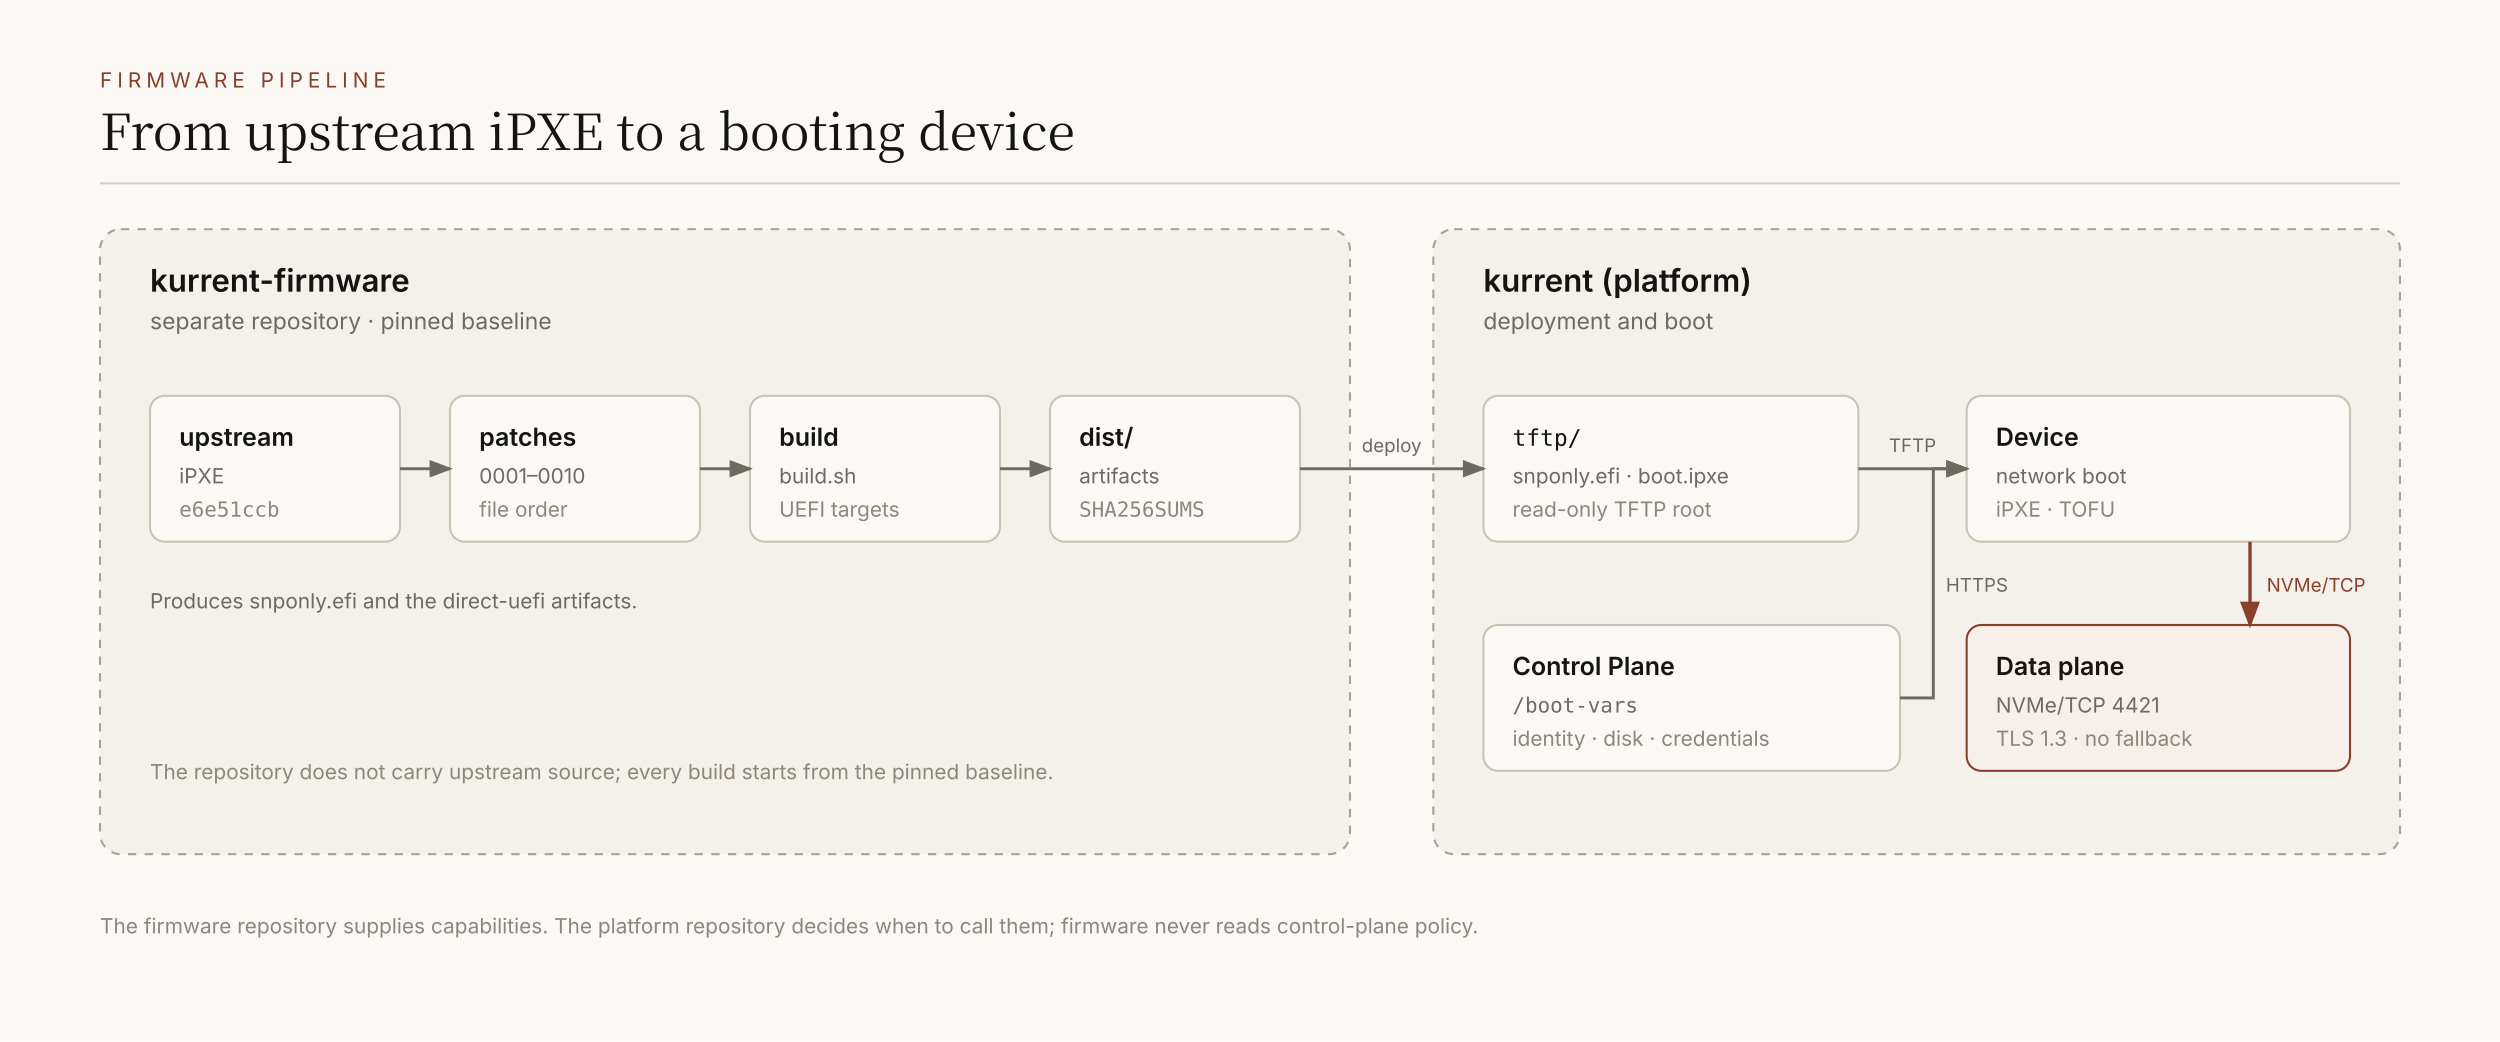
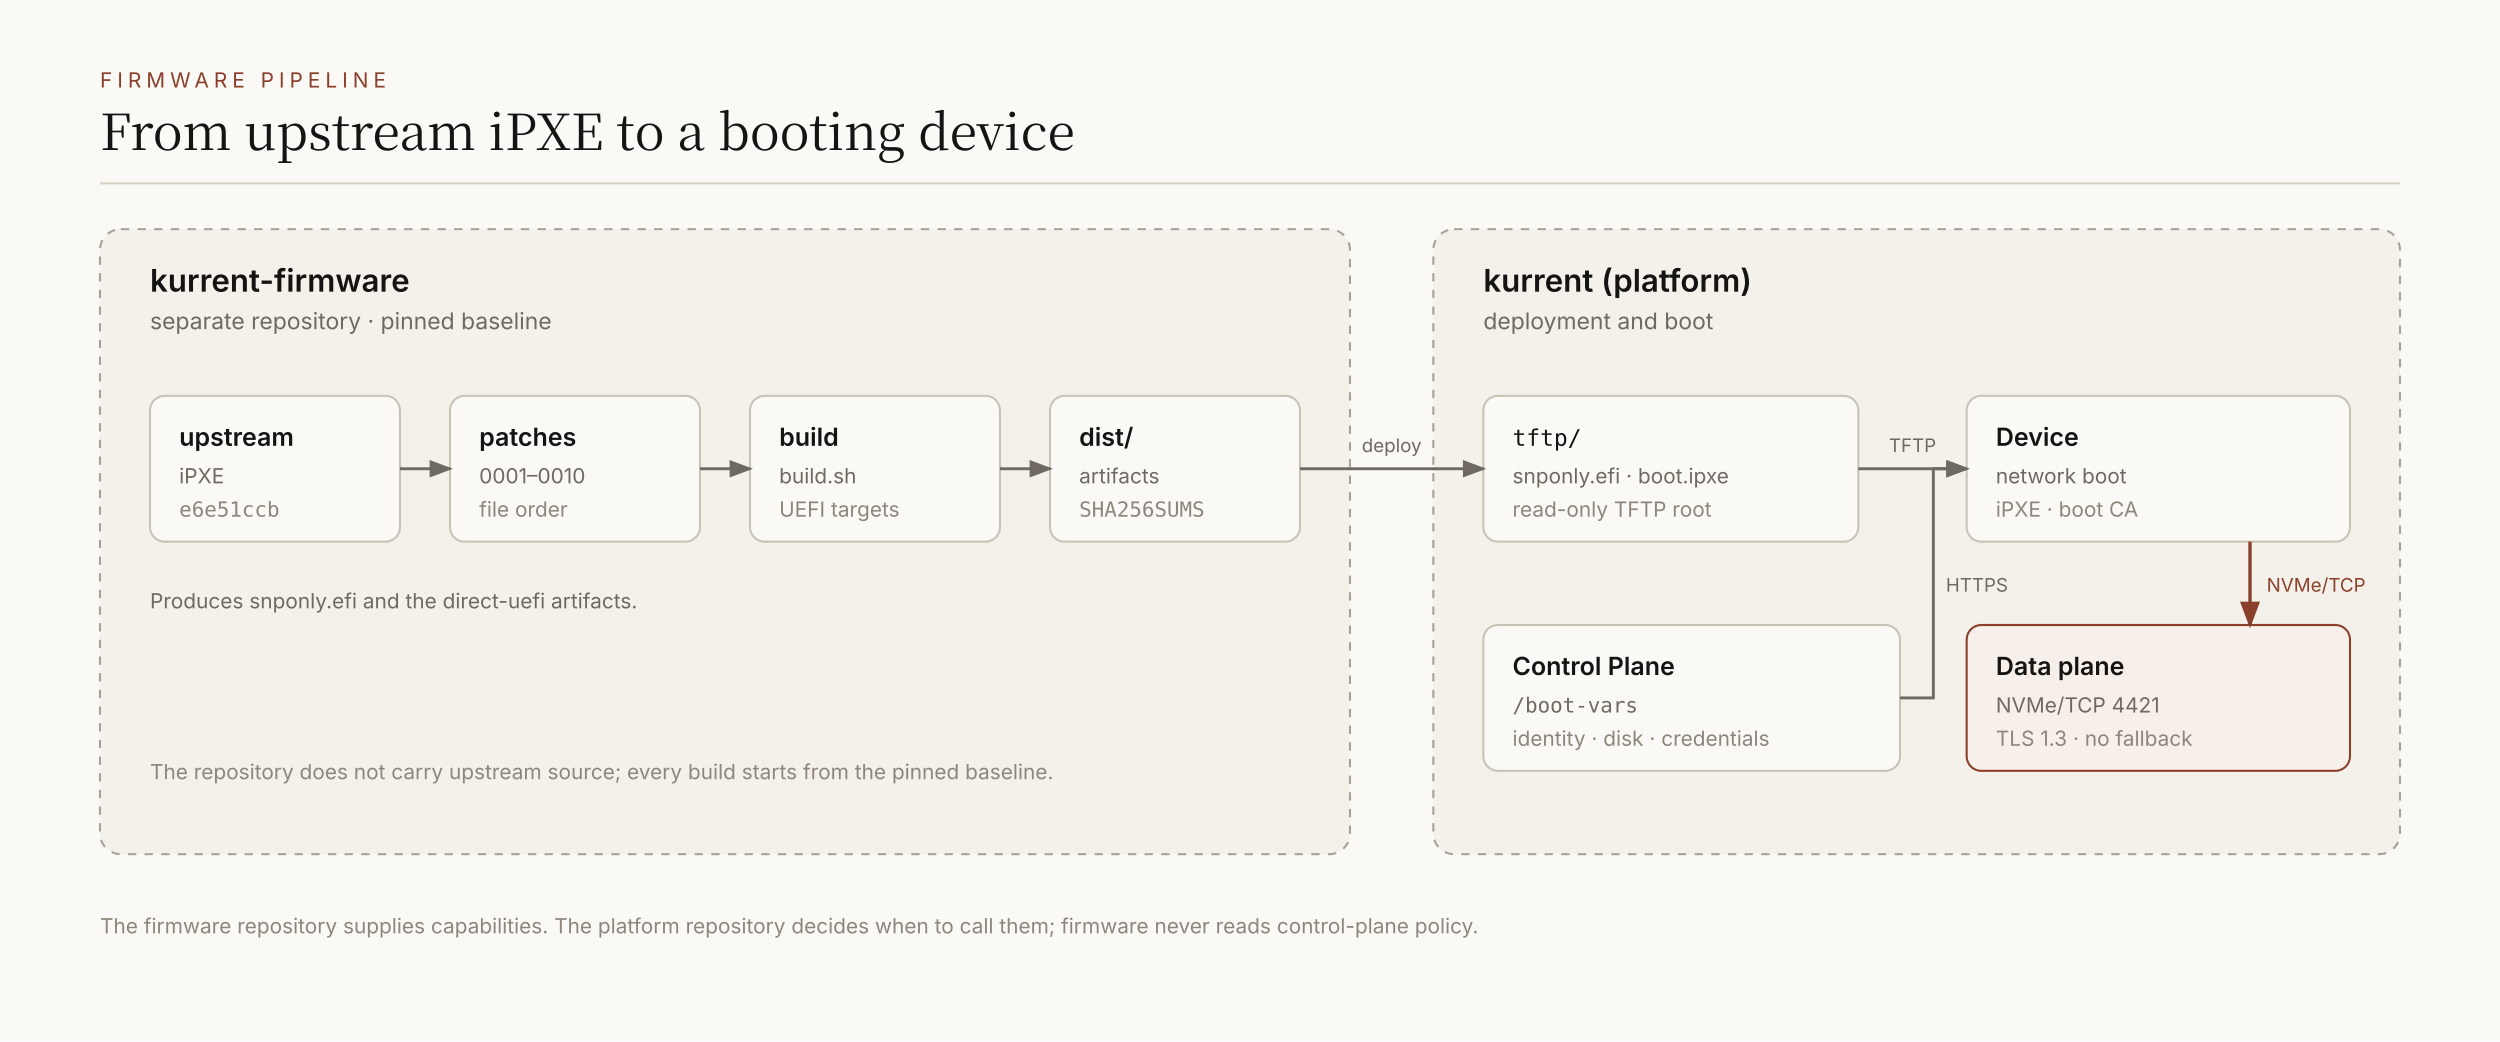
<svg xmlns="http://www.w3.org/2000/svg" viewBox="0 0 1200 500" width="1200" height="500" role="img" aria-labelledby="firmware-title firmware-desc">
  <rect width="1200" height="500" fill="#faf9f6" />
  <defs>
    <marker id="arrow" markerWidth="8" markerHeight="8" refX="7" refY="3" orient="auto" markerUnits="strokeWidth">
      <path d="M0,0 L0,6 L8,3 z" fill="#6f6a61" />
    </marker>
    <marker id="arrow-accent" markerWidth="8" markerHeight="8" refX="7" refY="3" orient="auto" markerUnits="strokeWidth">
      <path d="M0,0 L0,6 L8,3 z" fill="#8a3f2b" />
    </marker>
  </defs>
  <g font-family="Inter, 'Noto Sans CJK SC', 'Segoe UI', sans-serif">
    <text x="48" y="42" font-size="10" letter-spacing="2.4" fill="#8a3f2b">FIRMWARE PIPELINE</text>
    <text x="48" y="72" font-family="Georgia, 'Noto Serif CJK SC', serif" font-size="24" fill="#151412">From upstream iPXE to a booting device</text>
    <line x1="48" y1="88" x2="1152" y2="88" stroke="#d8d1c5" />
    <rect x="48" y="110" width="600" height="300" rx="10" fill="#f4f1ea" stroke="#a8a197" stroke-dasharray="4 4" />
    <text x="72" y="140" font-size="15" font-weight="600" fill="#151412">kurrent-firmware</text>
    <text x="72" y="158" font-size="11" fill="#6f6a61">separate repository · pinned baseline</text>
    <rect x="72" y="190" width="120" height="70" rx="7" fill="#faf9f6" stroke="#c9c2b6" />
    <text x="86" y="214" font-size="12" font-weight="600" fill="#151412">upstream</text>
    <text x="86" y="232" font-size="10" fill="#6f6a61">iPXE</text>
    <text x="86" y="248" font-size="10" font-family="'JetBrains Mono', 'SFMono-Regular', Consolas, monospace" fill="#8d867b">e6e51ccb</text>
    <rect x="216" y="190" width="120" height="70" rx="7" fill="#faf9f6" stroke="#c9c2b6" />
    <text x="230" y="214" font-size="12" font-weight="600" fill="#151412">patches</text>
    <text x="230" y="232" font-size="10" fill="#6f6a61">0001–0010</text>
    <text x="230" y="248" font-size="10" fill="#8d867b">file order</text>
    <rect x="360" y="190" width="120" height="70" rx="7" fill="#faf9f6" stroke="#c9c2b6" />
    <text x="374" y="214" font-size="12" font-weight="600" fill="#151412">build</text>
    <text x="374" y="232" font-size="10" fill="#6f6a61">build.sh</text>
    <text x="374" y="248" font-size="10" fill="#8d867b">UEFI targets</text>
    <rect x="504" y="190" width="120" height="70" rx="7" fill="#faf9f6" stroke="#c9c2b6" />
    <text x="518" y="214" font-size="12" font-weight="600" fill="#151412">dist/</text>
    <text x="518" y="232" font-size="10" fill="#6f6a61">artifacts</text>
    <text x="518" y="248" font-size="10" font-family="'JetBrains Mono', 'SFMono-Regular', Consolas, monospace" fill="#8d867b">SHA256SUMS</text>
    <line x1="192" y1="225" x2="216" y2="225" stroke="#6f6a61" stroke-width="1.4" marker-end="url(#arrow)" />
    <line x1="336" y1="225" x2="360" y2="225" stroke="#6f6a61" stroke-width="1.4" marker-end="url(#arrow)" />
    <line x1="480" y1="225" x2="504" y2="225" stroke="#6f6a61" stroke-width="1.4" marker-end="url(#arrow)" />
    <text x="72" y="292" font-size="10" fill="#6f6a61">Produces snponly.efi and the direct-uefi artifacts.</text>
    <text x="72" y="374" font-size="10" fill="#8d867b">The repository does not carry upstream source; every build starts from the pinned baseline.</text>
    <rect x="688" y="110" width="464" height="300" rx="10" fill="#f4f1ea" stroke="#a8a197" stroke-dasharray="4 4" />
    <text x="712" y="140" font-size="15" font-weight="600" fill="#151412">kurrent (platform)</text>
    <text x="712" y="158" font-size="11" fill="#6f6a61">deployment and boot</text>
    <rect x="712" y="190" width="180" height="70" rx="7" fill="#faf9f6" stroke="#c9c2b6" />
    <text x="726" y="214" font-size="11" font-family="'JetBrains Mono', 'SFMono-Regular', Consolas, monospace" fill="#151412">tftp/</text>
    <text x="726" y="232" font-size="10" fill="#6f6a61">snponly.efi · boot.ipxe</text>
    <text x="726" y="248" font-size="10" fill="#8d867b">read-only TFTP root</text>
    <rect x="944" y="190" width="184" height="70" rx="7" fill="#faf9f6" stroke="#c9c2b6" />
    <text x="958" y="214" font-size="12" font-weight="600" fill="#151412">Device</text>
    <text x="958" y="232" font-size="10" fill="#6f6a61">network boot</text>
-     <text x="958" y="248" font-size="10" fill="#8d867b">iPXE · TOFU</text>
+     <text x="958" y="248" font-size="10" fill="#8d867b">iPXE · boot CA</text>
    <rect x="712" y="300" width="200" height="70" rx="7" fill="#faf9f6" stroke="#c9c2b6" />
    <text x="726" y="324" font-size="12" font-weight="600" fill="#151412">Control Plane</text>
    <text x="726" y="342" font-size="10" font-family="'JetBrains Mono', 'SFMono-Regular', Consolas, monospace" fill="#6f6a61">/boot-vars</text>
    <text x="726" y="358" font-size="10" fill="#8d867b">identity · disk · credentials</text>
    <rect x="944" y="300" width="184" height="70" rx="7" fill="#f7efe9" stroke="#8a3f2b" />
    <text x="958" y="324" font-size="12" font-weight="600" fill="#151412">Data plane</text>
    <text x="958" y="342" font-size="10" fill="#6f6a61">NVMe/TCP 4421</text>
    <text x="958" y="358" font-size="10" fill="#8d867b">TLS 1.3 · no fallback</text>
    <line x1="624" y1="225" x2="712" y2="225" stroke="#6f6a61" stroke-width="1.4" marker-end="url(#arrow)" />
    <text x="668" y="217" font-size="9" text-anchor="middle" fill="#6f6a61">deploy</text>
    <line x1="892" y1="225" x2="944" y2="225" stroke="#6f6a61" stroke-width="1.4" marker-end="url(#arrow)" />
    <text x="918" y="217" font-size="9" text-anchor="middle" fill="#6f6a61">TFTP</text>
    <path d="M912 335 H928 V225 H944" fill="none" stroke="#6f6a61" stroke-width="1.4" marker-end="url(#arrow)" />
    <text x="934" y="284" font-size="9" fill="#6f6a61">HTTPS</text>
    <line x1="1080" y1="260" x2="1080" y2="300" stroke="#8a3f2b" stroke-width="1.6" marker-end="url(#arrow-accent)" />
    <text x="1088" y="284" font-size="9" fill="#8a3f2b">NVMe/TCP</text>
    <text x="48" y="448" font-size="10" fill="#8d867b">The firmware repository supplies capabilities. The platform repository decides when to call them; firmware never reads control-plane policy.</text>
  </g>
</svg>
